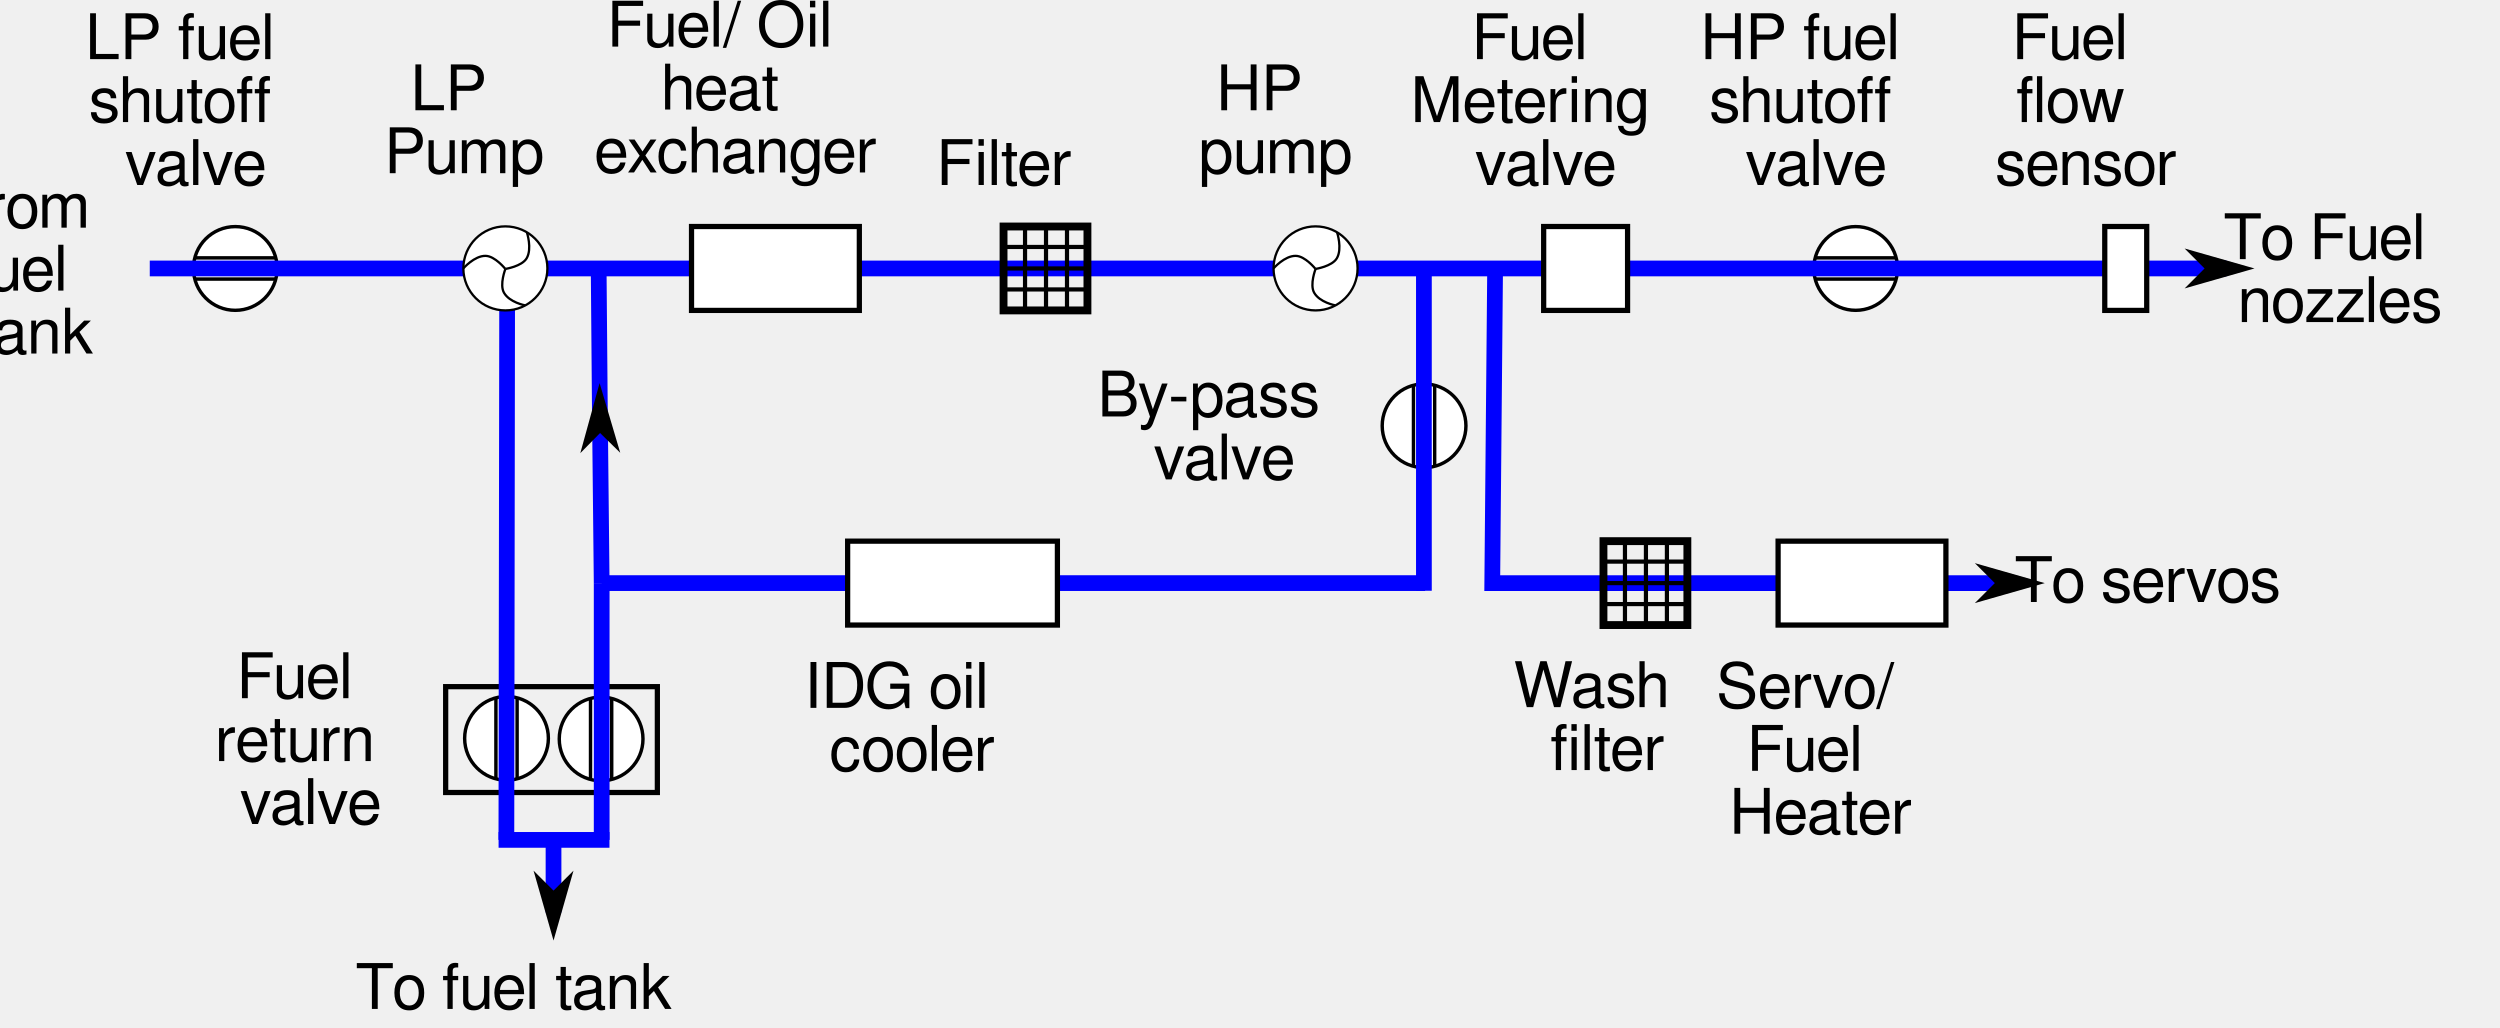
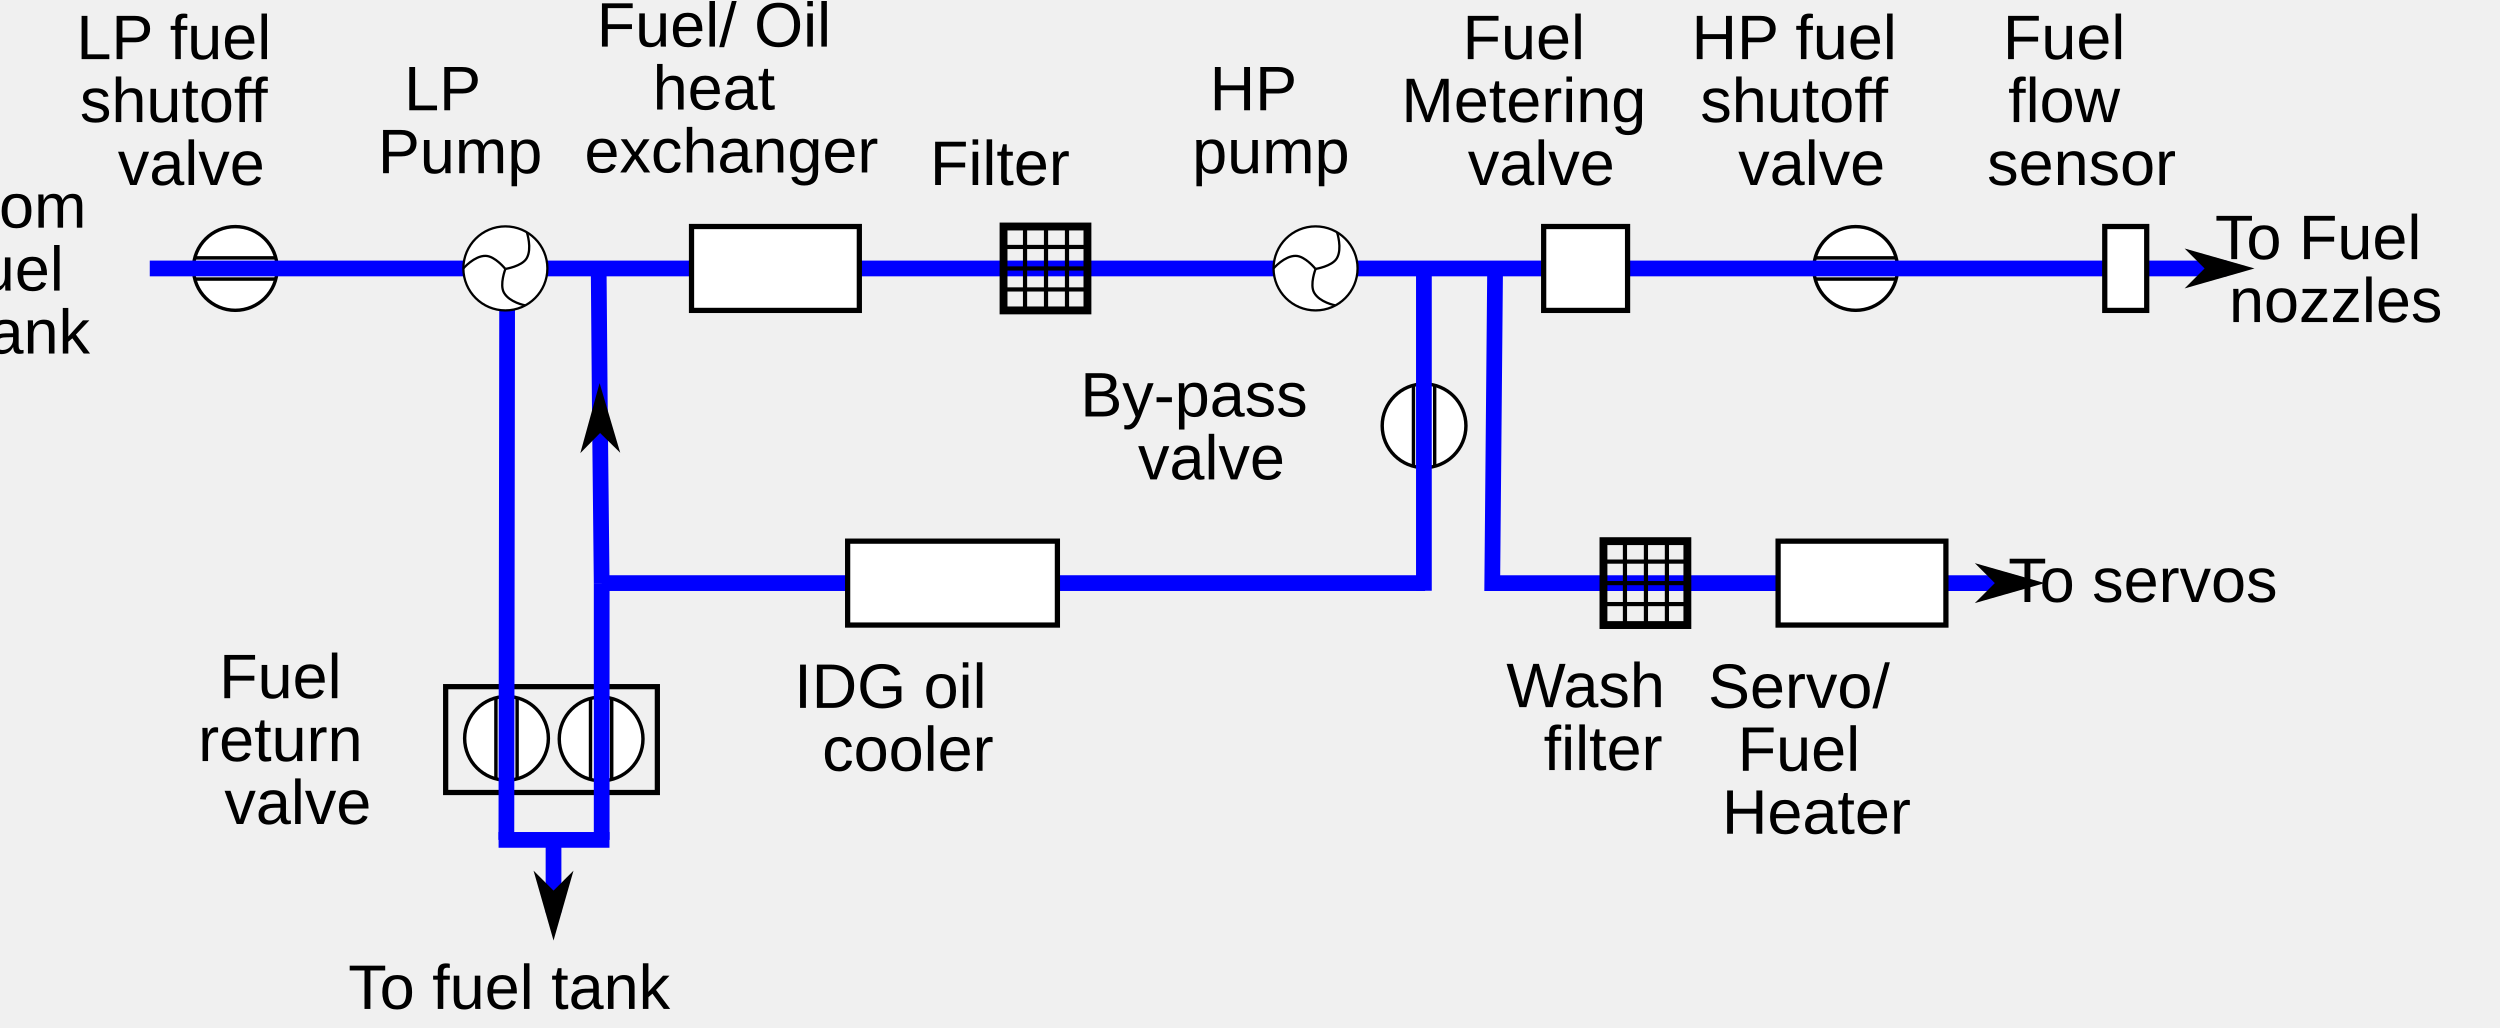
<svg xmlns="http://www.w3.org/2000/svg" width="595.91" height="244.837" id="svg2" version="1.0">
  <defs id="defs4">
    <marker orient="auto" refY="0" refX="0" id="Arrow1Send" style="overflow:visible">
      <path id="path4442" d="M 0,0 5,-5 -12.5,0 5,5 0,0 Z" style="fill-rule:evenodd;stroke:#000000;stroke-width:1pt;marker-start:none" transform="matrix(-0.2,0,0,-0.2,-1.2,0)" />
    </marker>
  </defs>
  <g id="layer1" transform="translate(-142.3745,31.62948)">
-     <g transform="matrix(0,0.2526221,-0.2526221,0,301.3707,-77.52846)" id="g2845">
+     <g transform="matrix(0,0.2526221,-0.2526221,0,301.3707,-77.52846)" id="g2845" style="">
      <path d="m 317,406.862 c 0,24.024 -19.476,43.5 -43.5,43.5 -24.024,0 -43.5,-19.476 -43.5,-43.5 0,-24.024 19.476,-43.5 43.5,-43.5 24.024,0 43.5,19.476 43.5,43.5 z" transform="matrix(0.908057,0,0,0.908057,186.6465,37.90804)" style="color:#000000;display:inline;overflow:visible;visibility:visible;opacity:1;fill:#ffffff;fill-opacity:1;fill-rule:nonzero;stroke:#000000;stroke-width:3.565;stroke-linecap:round;stroke-linejoin:round;stroke-miterlimit:4;stroke-dasharray:none;stroke-dashoffset:0;stroke-opacity:1;marker:none;marker-start:none;marker-mid:none;marker-end:none" id="path2839" />
      <path d="m 425,369.112 0,76.375" style="fill:none;fill-opacity:0.75;fill-rule:evenodd;stroke:#000000;stroke-width:3.24px;stroke-linecap:butt;stroke-linejoin:miter;stroke-opacity:1" id="path2841" />
      <path d="m 445,368.987 0,76.375" style="fill:none;fill-opacity:0.75;fill-rule:evenodd;stroke:#000000;stroke-width:3.24px;stroke-linecap:butt;stroke-linejoin:miter;stroke-opacity:1" id="path2843" />
    </g>
-     <g transform="matrix(0,0.2526221,-0.2526221,0,687.6099,-77.52846)" id="g4392">
+     <g transform="matrix(0,0.2526221,-0.2526221,0,687.6099,-77.52846)" id="g4392" style="">
      <path d="m 317,406.862 c 0,24.024 -19.476,43.5 -43.5,43.5 -24.024,0 -43.5,-19.476 -43.5,-43.5 0,-24.024 19.476,-43.5 43.5,-43.5 24.024,0 43.5,19.476 43.5,43.5 z" transform="matrix(0.908057,0,0,0.908057,186.6465,37.90804)" style="color:#000000;display:inline;overflow:visible;visibility:visible;opacity:1;fill:#ffffff;fill-opacity:1;fill-rule:nonzero;stroke:#000000;stroke-width:3.565;stroke-linecap:round;stroke-linejoin:round;stroke-miterlimit:4;stroke-dasharray:none;stroke-dashoffset:0;stroke-opacity:1;marker:none;marker-start:none;marker-mid:none;marker-end:none" id="path4394" />
      <path d="m 425,369.112 0,76.375" style="fill:none;fill-opacity:0.75;fill-rule:evenodd;stroke:#000000;stroke-width:3.24px;stroke-linecap:butt;stroke-linejoin:miter;stroke-opacity:1" id="path4396" />
      <path d="m 445,368.987 0,76.375" style="fill:none;fill-opacity:0.75;fill-rule:evenodd;stroke:#000000;stroke-width:3.24px;stroke-linecap:butt;stroke-linejoin:miter;stroke-opacity:1" id="path4398" />
    </g>
    <path style="fill:none;fill-rule:evenodd;stroke:#0000ff;stroke-width:3.75;stroke-linecap:butt;stroke-linejoin:miter;stroke-miterlimit:4;stroke-dasharray:none;stroke-opacity:1;marker-end:url(#Arrow1Send)" d="m 178.074,32.362 495,0" id="path4376" />
    <g id="g4367" transform="translate(231.5817,-60)" style="fill:none">
      <rect y="82.362" x="150" height="20" width="20" id="rect2401" style="opacity:1;fill:none;fill-opacity:1;stroke:#000000;stroke-width:1.875;stroke-miterlimit:4;stroke-dasharray:none;stroke-dashoffset:0;stroke-opacity:1" />
      <path id="path4355" d="m 155.125,82.362 0,20" style="fill:none;fill-rule:evenodd;stroke:#000000;stroke-width:1px;stroke-linecap:butt;stroke-linejoin:miter;stroke-opacity:1" />
      <path id="path4357" d="m 160.125,82.362 0,20" style="fill:none;fill-rule:evenodd;stroke:#000000;stroke-width:1px;stroke-linecap:butt;stroke-linejoin:miter;stroke-opacity:1" />
      <path id="path4359" d="m 165.125,82.362 0,20" style="fill:none;fill-rule:evenodd;stroke:#000000;stroke-width:1px;stroke-linecap:butt;stroke-linejoin:miter;stroke-opacity:1" />
      <path id="path4361" d="m 150,87.237 20,0" style="fill:none;fill-rule:evenodd;stroke:#000000;stroke-width:1px;stroke-linecap:butt;stroke-linejoin:miter;stroke-opacity:1" />
      <path id="path4363" d="m 150,92.362 20,0" style="fill:none;fill-rule:evenodd;stroke:#000000;stroke-width:1px;stroke-linecap:butt;stroke-linejoin:miter;stroke-opacity:1" />
      <path id="path4365" d="m 150,97.362 20,0" style="fill:none;fill-rule:evenodd;stroke:#000000;stroke-width:1px;stroke-linecap:butt;stroke-linejoin:miter;stroke-opacity:1" />
    </g>
    <rect style="color:#000000;display:inline;overflow:visible;visibility:visible;opacity:1;fill:none;fill-opacity:1;fill-rule:nonzero;stroke:#000000;stroke-width:1.25;stroke-linecap:butt;stroke-linejoin:miter;stroke-miterlimit:4;stroke-dasharray:none;stroke-dashoffset:0;stroke-opacity:1;marker:none;marker-start:none;marker-mid:none;marker-end:none;enable-background:accumulate" id="rect2295" width="50.459" height="25.229" x="248.605" y="132.045" />
-     <g transform="matrix(-0.2526221,0,0,-0.2526221,372.9991,247.2708)" id="g4718">
+     <g transform="matrix(-0.2526221,0,0,-0.2526221,372.9991,247.2708)" id="g4718" style="">
      <path d="m 317,406.862 c 0,24.024 -19.476,43.5 -43.5,43.5 -24.024,0 -43.5,-19.476 -43.5,-43.5 0,-24.024 19.476,-43.5 43.5,-43.5 24.024,0 43.5,19.476 43.5,43.5 z" transform="matrix(0.908057,0,0,0.908057,186.6465,37.90804)" style="color:#000000;display:inline;overflow:visible;visibility:visible;opacity:1;fill:#ffffff;fill-opacity:1;fill-rule:nonzero;stroke:#000000;stroke-width:3.565;stroke-linecap:round;stroke-linejoin:round;stroke-miterlimit:4;stroke-dasharray:none;stroke-dashoffset:0;stroke-opacity:1;marker:none;marker-start:none;marker-mid:none;marker-end:none" id="path4720" />
      <path d="m 425,369.112 0,76.375" style="fill:none;fill-opacity:0.75;fill-rule:evenodd;stroke:#000000;stroke-width:3.24px;stroke-linecap:butt;stroke-linejoin:miter;stroke-opacity:1" id="path4722" />
      <path d="m 445,368.987 0,76.375" style="fill:none;fill-opacity:0.75;fill-rule:evenodd;stroke:#000000;stroke-width:3.24px;stroke-linecap:butt;stroke-linejoin:miter;stroke-opacity:1" id="path4724" />
    </g>
    <path style="color:#000000;display:inline;overflow:visible;visibility:visible;opacity:1;fill:none;fill-opacity:1;fill-rule:evenodd;stroke:#0000ff;stroke-width:3.75;stroke-linecap:butt;stroke-linejoin:miter;stroke-miterlimit:4;stroke-dasharray:none;stroke-dashoffset:0;stroke-opacity:1;marker:none;marker-start:none;marker-mid:none;marker-end:none;enable-background:accumulate" d="m 263.267,32.481 -0.191,136.087" id="path4674" />
-     <g transform="matrix(0.2534958,0,0,0.2535684,194.3944,-70.82122)" id="g2833">
+     <g transform="matrix(0.2534958,0,0,0.2535684,194.3944,-70.82122)" id="g2833" style="">
      <path d="m 317,406.862 c 0,24.024 -19.476,43.5 -43.5,43.5 -24.024,0 -43.5,-19.476 -43.5,-43.5 0,-24.024 19.476,-43.5 43.5,-43.5 24.024,0 43.5,19.476 43.5,43.5 z" transform="matrix(0.908057,0,0,0.908057,21.64633,37.40783)" style="color:#000000;display:inline;overflow:visible;visibility:visible;opacity:1;fill:#ffffff;fill-opacity:1;fill-rule:nonzero;stroke:#000000;stroke-width:2.378;stroke-linecap:round;stroke-linejoin:round;stroke-miterlimit:4;stroke-dasharray:none;stroke-dashoffset:0;stroke-opacity:1;marker:none;marker-start:none;marker-mid:none;marker-end:none" id="path1904" />
      <path d="m 270,407.362 c 0,0 15.497,-2.364 20,-10 5.327,-9.033 0.232,-24.305 0.232,-24.305" style="fill:none;fill-opacity:0.75;fill-rule:evenodd;stroke:#000000;stroke-width:2.161px;stroke-linecap:butt;stroke-linejoin:miter;stroke-opacity:1" id="path2809" />
      <path d="m 269.974,407.394 c 0,0 -9.796,-12.239 -18.66,-12.321 -10.486,-0.097 -20.837,11.788 -20.837,11.788" style="fill:none;fill-opacity:0.75;fill-rule:evenodd;stroke:#000000;stroke-width:2.161px;stroke-linecap:butt;stroke-linejoin:miter;stroke-opacity:1" id="path2811" />
      <path d="m 270.014,407.4 c 0,0 -5.701,14.603 -1.34,22.321 5.159,9.13 19.787,11.862 19.787,11.862" style="fill:none;fill-opacity:0.75;fill-rule:evenodd;stroke:#000000;stroke-width:2.161px;stroke-linecap:butt;stroke-linejoin:miter;stroke-opacity:1" id="path2813" />
    </g>
    <rect style="opacity:1;fill:#ffffff;fill-opacity:1;stroke:#000000;stroke-width:1.25;stroke-miterlimit:4;stroke-dasharray:none;stroke-dashoffset:0;stroke-opacity:1" id="rect4378" width="40" height="20" x="307.208" y="22.362" />
-     <g transform="matrix(0.2534958,0,0,0.2535684,387.514,-70.82122)" id="g4380">
+     <g transform="matrix(0.2534958,0,0,0.2535684,387.514,-70.82122)" id="g4380" style="">
      <path d="m 317,406.862 c 0,24.024 -19.476,43.5 -43.5,43.5 -24.024,0 -43.5,-19.476 -43.5,-43.5 0,-24.024 19.476,-43.5 43.5,-43.5 24.024,0 43.5,19.476 43.5,43.5 z" transform="matrix(0.908057,0,0,0.908057,21.64633,37.40783)" style="color:#000000;display:inline;overflow:visible;visibility:visible;opacity:1;fill:#ffffff;fill-opacity:1;fill-rule:nonzero;stroke:#000000;stroke-width:2.378;stroke-linecap:round;stroke-linejoin:round;stroke-miterlimit:4;stroke-dasharray:none;stroke-dashoffset:0;stroke-opacity:1;marker:none;marker-start:none;marker-mid:none;marker-end:none" id="path4382" />
      <path d="m 270,407.362 c 0,0 15.497,-2.364 20,-10 5.327,-9.033 0.232,-24.305 0.232,-24.305" style="fill:none;fill-opacity:0.75;fill-rule:evenodd;stroke:#000000;stroke-width:2.161px;stroke-linecap:butt;stroke-linejoin:miter;stroke-opacity:1" id="path4384" />
      <path d="m 269.974,407.394 c 0,0 -9.796,-12.239 -18.66,-12.321 -10.486,-0.097 -20.837,11.788 -20.837,11.788" style="fill:none;fill-opacity:0.75;fill-rule:evenodd;stroke:#000000;stroke-width:2.161px;stroke-linecap:butt;stroke-linejoin:miter;stroke-opacity:1" id="path4386" />
      <path d="m 270.014,407.4 c 0,0 -5.701,14.603 -1.34,22.321 5.159,9.13 19.787,11.862 19.787,11.862" style="fill:none;fill-opacity:0.75;fill-rule:evenodd;stroke:#000000;stroke-width:2.161px;stroke-linecap:butt;stroke-linejoin:miter;stroke-opacity:1" id="path4388" />
    </g>
    <rect style="opacity:1;fill:#ffffff;fill-opacity:1;stroke:#000000;stroke-width:1.25;stroke-miterlimit:4;stroke-dasharray:none;stroke-dashoffset:0;stroke-opacity:1" id="rect4390" width="20" height="20" x="510.328" y="22.362" />
    <rect style="opacity:1;fill:#ffffff;fill-opacity:1;stroke:#000000;stroke-width:1.25;stroke-miterlimit:4;stroke-dasharray:none;stroke-dashoffset:0;stroke-opacity:1" id="rect4400" width="10" height="20" x="644.074" y="22.362" />
-     <text xml:space="preserve" style="font-style:normal;font-variant:normal;font-weight:normal;font-stretch:normal;font-size:15px;line-height:100%;font-family:FreeSans;-inkscape-font-specification:'FreeSans, Normal';text-align:center;writing-mode:lr-tb;text-anchor:middle;fill:#000000;fill-opacity:1;stroke:none;stroke-width:1px;stroke-linecap:butt;stroke-linejoin:miter;stroke-opacity:1" x="198.393" y="-17.534" id="text4402">
+     <text xml:space="preserve" style="font-style:normal;font-variant:normal;font-weight:normal;font-stretch:normal;font-size:15px;line-height:100%;font-family:Arial;-inkscape-font-specification:'Arial, Normal';text-align:center;writing-mode:lr;text-anchor:middle;fill:#000000;fill-opacity:1;stroke:none;stroke-width:1px;stroke-linecap:butt;stroke-linejoin:miter;stroke-opacity:1;" x="198.393" y="-17.534" id="text4402">
      <tspan id="tspan4404" x="198.393" y="-17.534">LP fuel</tspan>
      <tspan x="198.393" y="-2.534" id="tspan4406">shutoff</tspan>
      <tspan x="198.393" y="12.466" id="tspan4408">valve</tspan>
    </text>
-     <text xml:space="preserve" style="font-style:normal;font-variant:normal;font-weight:normal;font-stretch:normal;font-size:15px;line-height:100%;font-family:FreeSans;-inkscape-font-specification:'FreeSans, Normal';text-align:center;writing-mode:lr-tb;text-anchor:middle;fill:#000000;fill-opacity:1;stroke:none;stroke-width:1px;stroke-linecap:butt;stroke-linejoin:miter;stroke-opacity:1" x="160.074" y="22.643" id="text4410">
+     <text xml:space="preserve" style="font-style:normal;font-variant:normal;font-weight:normal;font-stretch:normal;font-size:15px;line-height:100%;font-family:Arial;-inkscape-font-specification:'Arial, Normal';text-align:center;writing-mode:lr;text-anchor:middle;fill:#000000;fill-opacity:1;stroke:none;stroke-width:1px;stroke-linecap:butt;stroke-linejoin:miter;stroke-opacity:1;" x="160.074" y="22.643" id="text4410">
      <tspan id="tspan4412" x="160.074" y="22.643">From</tspan>
      <tspan x="160.074" y="37.643" id="tspan4416">fuel</tspan>
      <tspan x="160.074" y="52.643" id="tspan3627">tank</tspan>
    </text>
-     <text xml:space="preserve" style="font-style:normal;font-variant:normal;font-weight:normal;font-stretch:normal;font-size:15px;line-height:100%;font-family:FreeSans;-inkscape-font-specification:'FreeSans, Normal';text-align:center;writing-mode:lr-tb;text-anchor:middle;fill:#000000;fill-opacity:1;stroke:none;stroke-width:1px;stroke-linecap:butt;stroke-linejoin:miter;stroke-opacity:1" x="709.534" y="30.143" id="text4418">
+     <text xml:space="preserve" style="font-style:normal;font-variant:normal;font-weight:normal;font-stretch:normal;font-size:15px;line-height:100%;font-family:Arial;-inkscape-font-specification:'Arial, Normal';text-align:center;writing-mode:lr;text-anchor:middle;fill:#000000;fill-opacity:1;stroke:none;stroke-width:1px;stroke-linecap:butt;stroke-linejoin:miter;stroke-opacity:1;" x="709.534" y="30.143" id="text4418">
      <tspan id="tspan4420" x="709.534" y="30.143">To Fuel</tspan>
      <tspan x="709.534" y="45.143" id="tspan4422">nozzles</tspan>
    </text>
-     <text xml:space="preserve" style="font-style:normal;font-variant:normal;font-weight:normal;font-stretch:normal;font-size:15px;line-height:100%;font-family:FreeSans;-inkscape-font-specification:'FreeSans, Normal';text-align:center;writing-mode:lr-tb;text-anchor:middle;fill:#000000;fill-opacity:1;stroke:none;stroke-width:1px;stroke-linecap:butt;stroke-linejoin:miter;stroke-opacity:1" x="262.46" y="-5.339" id="text4626">
+     <text xml:space="preserve" style="font-style:normal;font-variant:normal;font-weight:normal;font-stretch:normal;font-size:15px;line-height:100%;font-family:Arial;-inkscape-font-specification:'Arial, Normal';text-align:center;writing-mode:lr;text-anchor:middle;fill:#000000;fill-opacity:1;stroke:none;stroke-width:1px;stroke-linecap:butt;stroke-linejoin:miter;stroke-opacity:1;" x="262.46" y="-5.339" id="text4626">
      <tspan id="tspan4628" x="262.46" y="-5.339">LP</tspan>
      <tspan x="262.46" y="9.661" id="tspan4630">Pump</tspan>
    </text>
-     <text xml:space="preserve" style="font-style:normal;font-variant:normal;font-weight:normal;font-stretch:normal;font-size:15px;line-height:100%;font-family:FreeSans;-inkscape-font-specification:'FreeSans, Normal';text-align:center;writing-mode:lr-tb;text-anchor:middle;fill:#000000;fill-opacity:1;stroke:none;stroke-width:1px;stroke-linecap:butt;stroke-linejoin:miter;stroke-opacity:1" x="327.134" y="-20.514" id="text4632">
+     <text xml:space="preserve" style="font-style:normal;font-variant:normal;font-weight:normal;font-stretch:normal;font-size:15px;line-height:100%;font-family:Arial;-inkscape-font-specification:'Arial, Normal';text-align:center;writing-mode:lr;text-anchor:middle;fill:#000000;fill-opacity:1;stroke:none;stroke-width:1px;stroke-linecap:butt;stroke-linejoin:miter;stroke-opacity:1;" x="327.134" y="-20.514" id="text4632">
      <tspan id="tspan4634" x="327.134" y="-20.514">Fuel/ Oil</tspan>
      <tspan x="327.134" y="-5.514" id="tspan4636">heat</tspan>
      <tspan x="327.134" y="9.486" id="tspan4638">exchanger</tspan>
    </text>
-     <text xml:space="preserve" style="font-style:normal;font-variant:normal;font-weight:normal;font-stretch:normal;font-size:15px;line-height:100%;font-family:FreeSans;-inkscape-font-specification:'FreeSans, Normal';text-align:center;writing-mode:lr-tb;text-anchor:middle;fill:#000000;fill-opacity:1;stroke:none;stroke-width:1px;stroke-linecap:butt;stroke-linejoin:miter;stroke-opacity:1" x="391.132" y="12.466" id="text4640">
+     <text xml:space="preserve" style="font-style:normal;font-variant:normal;font-weight:normal;font-stretch:normal;font-size:15px;line-height:100%;font-family:Arial;-inkscape-font-specification:'Arial, Normal';text-align:center;writing-mode:lr;text-anchor:middle;fill:#000000;fill-opacity:1;stroke:none;stroke-width:1px;stroke-linecap:butt;stroke-linejoin:miter;stroke-opacity:1;" x="391.132" y="12.466" id="text4640">
      <tspan id="tspan4642" x="391.132" y="12.466">Filter</tspan>
    </text>
-     <text xml:space="preserve" style="font-style:normal;font-variant:normal;font-weight:normal;font-stretch:normal;font-size:15px;line-height:100%;font-family:FreeSans;-inkscape-font-specification:'FreeSans, Normal';text-align:center;writing-mode:lr-tb;text-anchor:middle;fill:#000000;fill-opacity:1;stroke:none;stroke-width:1px;stroke-linecap:butt;stroke-linejoin:miter;stroke-opacity:1" x="455.73" y="-5.339" id="text4644">
+     <text xml:space="preserve" style="font-style:normal;font-variant:normal;font-weight:normal;font-stretch:normal;font-size:15px;line-height:100%;font-family:Arial;-inkscape-font-specification:'Arial, Normal';text-align:center;writing-mode:lr;text-anchor:middle;fill:#000000;fill-opacity:1;stroke:none;stroke-width:1px;stroke-linecap:butt;stroke-linejoin:miter;stroke-opacity:1;" x="455.73" y="-5.339" id="text4644">
      <tspan id="tspan4646" x="455.73" y="-5.339">HP</tspan>
      <tspan x="455.73" y="9.661" id="tspan4648">pump</tspan>
    </text>
-     <text xml:space="preserve" style="font-style:normal;font-variant:normal;font-weight:normal;font-stretch:normal;font-size:15px;line-height:100%;font-family:FreeSans;-inkscape-font-specification:'FreeSans, Normal';text-align:center;writing-mode:lr-tb;text-anchor:middle;fill:#000000;fill-opacity:1;stroke:none;stroke-width:1px;stroke-linecap:butt;stroke-linejoin:miter;stroke-opacity:1" x="520.184" y="-17.534" id="text4650">
+     <text xml:space="preserve" style="font-style:normal;font-variant:normal;font-weight:normal;font-stretch:normal;font-size:15px;line-height:100%;font-family:Arial;-inkscape-font-specification:'Arial, Normal';text-align:center;writing-mode:lr;text-anchor:middle;fill:#000000;fill-opacity:1;stroke:none;stroke-width:1px;stroke-linecap:butt;stroke-linejoin:miter;stroke-opacity:1;" x="520.184" y="-17.534" id="text4650">
      <tspan id="tspan4652" x="520.184" y="-17.534">Fuel</tspan>
      <tspan x="520.184" y="-2.534" id="tspan4654">Metering</tspan>
      <tspan x="520.184" y="12.466" id="tspan4656">valve</tspan>
    </text>
-     <text xml:space="preserve" style="font-style:normal;font-variant:normal;font-weight:normal;font-stretch:normal;font-size:15px;line-height:100%;font-family:FreeSans;-inkscape-font-specification:'FreeSans, Normal';text-align:center;writing-mode:lr-tb;text-anchor:middle;fill:#000000;fill-opacity:1;stroke:none;stroke-width:1px;stroke-linecap:butt;stroke-linejoin:miter;stroke-opacity:1" x="584.633" y="-17.534" id="text4658">
+     <text xml:space="preserve" style="font-style:normal;font-variant:normal;font-weight:normal;font-stretch:normal;font-size:15px;line-height:100%;font-family:Arial;-inkscape-font-specification:'Arial, Normal';text-align:center;writing-mode:lr;text-anchor:middle;fill:#000000;fill-opacity:1;stroke:none;stroke-width:1px;stroke-linecap:butt;stroke-linejoin:miter;stroke-opacity:1;" x="584.633" y="-17.534" id="text4658">
      <tspan id="tspan4660" x="584.633" y="-17.534">HP fuel</tspan>
      <tspan x="584.633" y="-2.534" id="tspan4662">shutoff</tspan>
      <tspan x="584.633" y="12.466" id="tspan4664">valve</tspan>
    </text>
-     <text xml:space="preserve" style="font-style:normal;font-variant:normal;font-weight:normal;font-stretch:normal;font-size:15px;line-height:100%;font-family:FreeSans;-inkscape-font-specification:'FreeSans, Normal';text-align:center;writing-mode:lr-tb;text-anchor:middle;fill:#000000;fill-opacity:1;stroke:none;stroke-width:1px;stroke-linecap:butt;stroke-linejoin:miter;stroke-opacity:1" x="648.97" y="-17.534" id="text4666">
+     <text xml:space="preserve" style="font-style:normal;font-variant:normal;font-weight:normal;font-stretch:normal;font-size:15px;line-height:100%;font-family:Arial;-inkscape-font-specification:'Arial, Normal';text-align:center;writing-mode:lr;text-anchor:middle;fill:#000000;fill-opacity:1;stroke:none;stroke-width:1px;stroke-linecap:butt;stroke-linejoin:miter;stroke-opacity:1;" x="648.97" y="-17.534" id="text4666">
      <tspan id="tspan4668" x="648.97" y="-17.534">Fuel</tspan>
      <tspan x="648.97" y="-2.534" id="tspan4670">flow</tspan>
      <tspan x="648.97" y="12.466" id="tspan4672">sensor</tspan>
    </text>
-     <g transform="matrix(0.2526221,0,0,0.2526221,371.9303,-33.04649)" id="g4696">
+     <g transform="matrix(0.2526221,0,0,0.2526221,371.9303,-33.04649)" id="g4696" style="">
      <path d="m 317,406.862 c 0,24.024 -19.476,43.5 -43.5,43.5 -24.024,0 -43.5,-19.476 -43.5,-43.5 0,-24.024 19.476,-43.5 43.5,-43.5 24.024,0 43.5,19.476 43.5,43.5 z" transform="matrix(0.908057,0,0,0.908057,186.6465,37.90804)" style="color:#000000;display:inline;overflow:visible;visibility:visible;opacity:1;fill:#ffffff;fill-opacity:1;fill-rule:nonzero;stroke:#000000;stroke-width:3.565;stroke-linecap:round;stroke-linejoin:round;stroke-miterlimit:4;stroke-dasharray:none;stroke-dashoffset:0;stroke-opacity:1;marker:none;marker-start:none;marker-mid:none;marker-end:none" id="path4698" />
      <path d="m 425,369.112 0,76.375" style="fill:none;fill-opacity:0.75;fill-rule:evenodd;stroke:#000000;stroke-width:3.24px;stroke-linecap:butt;stroke-linejoin:miter;stroke-opacity:1" id="path4700" />
      <path d="m 445,368.987 0,76.375" style="fill:none;fill-opacity:0.75;fill-rule:evenodd;stroke:#000000;stroke-width:3.24px;stroke-linecap:butt;stroke-linejoin:miter;stroke-opacity:1" id="path4702" />
    </g>
    <path style="color:#000000;display:inline;overflow:visible;visibility:visible;opacity:1;fill:none;fill-opacity:1;fill-rule:evenodd;stroke:#0000ff;stroke-width:3.75;stroke-linecap:butt;stroke-linejoin:miter;stroke-miterlimit:4;stroke-dasharray:none;stroke-dashoffset:0;stroke-opacity:1;marker:none;marker-start:none;marker-mid:url(#Arrow1Send);marker-end:none;enable-background:accumulate" d="m 482.074,107.362 -196.282,1.1e-4" id="path4704" />
    <rect style="color:#000000;display:inline;overflow:visible;visibility:visible;opacity:1;fill:#ffffff;fill-opacity:1;fill-rule:nonzero;stroke:#000000;stroke-width:1.25;stroke-linecap:butt;stroke-linejoin:miter;stroke-miterlimit:4;stroke-dasharray:none;stroke-dashoffset:0;stroke-opacity:1;marker:none;marker-start:none;marker-mid:none;marker-end:none;enable-background:accumulate" id="rect4706" width="50" height="20" x="344.421" y="97.362" />
    <path style="color:#000000;display:inline;overflow:visible;visibility:visible;opacity:1;fill:none;fill-opacity:1;fill-rule:evenodd;stroke:#0000ff;stroke-width:3.75;stroke-linecap:butt;stroke-linejoin:miter;stroke-miterlimit:4;stroke-dasharray:none;stroke-dashoffset:0;stroke-opacity:1;marker:none;marker-start:none;marker-mid:url(#Arrow1Send);marker-end:none;enable-background:accumulate" d="M 285.792,107.362 285.362,66.378 285.074,32.362" id="path4710" />
    <path style="color:#000000;display:inline;overflow:visible;visibility:visible;opacity:1;fill:none;fill-opacity:1;fill-rule:evenodd;stroke:#0000ff;stroke-width:3.75;stroke-linecap:butt;stroke-linejoin:miter;stroke-miterlimit:4;stroke-dasharray:none;stroke-dashoffset:0;stroke-opacity:1;marker:none;marker-start:none;marker-mid:none;marker-end:url(#Arrow1Send);enable-background:accumulate" d="m 498.753,32.362 -0.678,75 125,0" id="path4726" />
    <g id="g4728" transform="translate(374.5817,15)" style="fill:none">
      <rect y="82.362" x="150" height="20" width="20" id="rect4730" style="opacity:1;fill:none;fill-opacity:1;stroke:#000000;stroke-width:1.875;stroke-miterlimit:4;stroke-dasharray:none;stroke-dashoffset:0;stroke-opacity:1" />
      <path id="path4732" d="m 155.125,82.362 0,20" style="fill:none;fill-rule:evenodd;stroke:#000000;stroke-width:1px;stroke-linecap:butt;stroke-linejoin:miter;stroke-opacity:1" />
      <path id="path4734" d="m 160.125,82.362 0,20" style="fill:none;fill-rule:evenodd;stroke:#000000;stroke-width:1px;stroke-linecap:butt;stroke-linejoin:miter;stroke-opacity:1" />
      <path id="path4736" d="m 165.125,82.362 0,20" style="fill:none;fill-rule:evenodd;stroke:#000000;stroke-width:1px;stroke-linecap:butt;stroke-linejoin:miter;stroke-opacity:1" />
      <path id="path4738" d="m 150,87.237 20,0" style="fill:none;fill-rule:evenodd;stroke:#000000;stroke-width:1px;stroke-linecap:butt;stroke-linejoin:miter;stroke-opacity:1" />
      <path id="path4740" d="m 150,92.362 20,0" style="fill:none;fill-rule:evenodd;stroke:#000000;stroke-width:1px;stroke-linecap:butt;stroke-linejoin:miter;stroke-opacity:1" />
      <path id="path4742" d="m 150,97.362 20,0" style="fill:none;fill-rule:evenodd;stroke:#000000;stroke-width:1px;stroke-linecap:butt;stroke-linejoin:miter;stroke-opacity:1" />
    </g>
    <rect style="opacity:1;fill:#ffffff;fill-opacity:1;stroke:#000000;stroke-width:1.25;stroke-miterlimit:4;stroke-dasharray:none;stroke-dashoffset:0;stroke-opacity:1" id="rect4744" width="40" height="20" x="566.208" y="97.362" />
-     <text xml:space="preserve" style="font-style:normal;font-variant:normal;font-weight:normal;font-stretch:normal;font-size:15px;line-height:100%;font-family:FreeSans;-inkscape-font-specification:'FreeSans, Normal';text-align:center;writing-mode:lr-tb;text-anchor:middle;fill:#000000;fill-opacity:1;stroke:none;stroke-width:1px;stroke-linecap:butt;stroke-linejoin:miter;stroke-opacity:1" x="274.162" y="208.862" id="text4746">
+     <text xml:space="preserve" style="font-style:normal;font-variant:normal;font-weight:normal;font-stretch:normal;font-size:15px;line-height:100%;font-family:Arial;-inkscape-font-specification:'Arial, Normal';text-align:center;writing-mode:lr;text-anchor:middle;fill:#000000;fill-opacity:1;stroke:none;stroke-width:1px;stroke-linecap:butt;stroke-linejoin:miter;stroke-opacity:1;" x="274.162" y="208.862" id="text4746">
      <tspan id="tspan4748" x="274.162" y="208.862">To fuel tank</tspan>
    </text>
-     <text xml:space="preserve" style="font-style:normal;font-variant:normal;font-weight:normal;font-stretch:normal;font-size:15px;line-height:100%;font-family:FreeSans;-inkscape-font-specification:'FreeSans, Normal';text-align:center;writing-mode:lr-tb;text-anchor:middle;fill:#000000;fill-opacity:1;stroke:none;stroke-width:1px;stroke-linecap:butt;stroke-linejoin:miter;stroke-opacity:1" x="663.574" y="111.862" id="text4750">
+     <text xml:space="preserve" style="font-style:normal;font-variant:normal;font-weight:normal;font-stretch:normal;font-size:15px;line-height:100%;font-family:Arial;-inkscape-font-specification:'Arial, Normal';text-align:center;writing-mode:lr;text-anchor:middle;fill:#000000;fill-opacity:1;stroke:none;stroke-width:1px;stroke-linecap:butt;stroke-linejoin:miter;stroke-opacity:1;" x="663.574" y="111.862" id="text4750">
      <tspan id="tspan4752" x="663.574" y="111.862">To servos</tspan>
    </text>
-     <text xml:space="preserve" style="font-style:normal;font-variant:normal;font-weight:normal;font-stretch:normal;font-size:15px;line-height:100%;font-family:FreeSans;-inkscape-font-specification:'FreeSans, Normal';text-align:center;writing-mode:lr-tb;text-anchor:middle;fill:#000000;fill-opacity:1;stroke:none;stroke-width:1px;stroke-linecap:butt;stroke-linejoin:miter;stroke-opacity:1" x="585.759" y="137.104" id="text4754">
+     <text xml:space="preserve" style="font-style:normal;font-variant:normal;font-weight:normal;font-stretch:normal;font-size:15px;line-height:100%;font-family:Arial;-inkscape-font-specification:'Arial, Normal';text-align:center;writing-mode:lr;text-anchor:middle;fill:#000000;fill-opacity:1;stroke:none;stroke-width:1px;stroke-linecap:butt;stroke-linejoin:miter;stroke-opacity:1;" x="585.759" y="137.104" id="text4754">
      <tspan id="tspan4756" x="585.759" y="137.104">Servo/</tspan>
      <tspan x="585.759" y="152.104" id="tspan4018">Fuel</tspan>
      <tspan x="585.759" y="167.104" id="tspan4758">Heater</tspan>
    </text>
-     <text xml:space="preserve" style="font-style:normal;font-variant:normal;font-weight:normal;font-stretch:normal;font-size:15px;line-height:100%;font-family:FreeSans;-inkscape-font-specification:'FreeSans, Normal';text-align:center;writing-mode:lr-tb;text-anchor:middle;fill:#000000;fill-opacity:1;stroke:none;stroke-width:1px;stroke-linecap:butt;stroke-linejoin:miter;stroke-opacity:1" x="534.913" y="136.921" id="text4760">
+     <text xml:space="preserve" style="font-style:normal;font-variant:normal;font-weight:normal;font-stretch:normal;font-size:15px;line-height:100%;font-family:Arial;-inkscape-font-specification:'Arial, Normal';text-align:center;writing-mode:lr;text-anchor:middle;fill:#000000;fill-opacity:1;stroke:none;stroke-width:1px;stroke-linecap:butt;stroke-linejoin:miter;stroke-opacity:1;" x="534.913" y="136.921" id="text4760">
      <tspan id="tspan4762" x="534.913" y="136.921">Wash</tspan>
      <tspan x="534.913" y="151.921" id="tspan4764">filter</tspan>
    </text>
-     <text xml:space="preserve" style="font-style:normal;font-variant:normal;font-weight:normal;font-stretch:normal;font-size:15px;line-height:100%;font-family:FreeSans;-inkscape-font-specification:'FreeSans, Normal';text-align:center;writing-mode:lr-tb;text-anchor:middle;fill:#000000;fill-opacity:1;stroke:none;stroke-width:1px;stroke-linecap:butt;stroke-linejoin:miter;stroke-opacity:1" x="369.202" y="137.104" id="text4766">
+     <text xml:space="preserve" style="font-style:normal;font-variant:normal;font-weight:normal;font-stretch:normal;font-size:15px;line-height:100%;font-family:Arial;-inkscape-font-specification:'Arial, Normal';text-align:center;writing-mode:lr;text-anchor:middle;fill:#000000;fill-opacity:1;stroke:none;stroke-width:1px;stroke-linecap:butt;stroke-linejoin:miter;stroke-opacity:1;" x="369.202" y="137.104" id="text4766">
      <tspan id="tspan4768" x="369.202" y="137.104">IDG oil</tspan>
      <tspan x="369.202" y="152.104" id="tspan4770">cooler</tspan>
    </text>
-     <text xml:space="preserve" style="font-style:normal;font-variant:normal;font-weight:normal;font-stretch:normal;font-size:15px;line-height:100%;font-family:FreeSans;-inkscape-font-specification:'FreeSans, Normal';text-align:center;writing-mode:lr-tb;text-anchor:middle;fill:#000000;fill-opacity:1;stroke:none;stroke-width:1px;stroke-linecap:butt;stroke-linejoin:miter;stroke-opacity:1" x="443.563" y="67.643" id="text4772">
-       <tspan id="tspan4774" x="443.563" y="67.643">By-pass</tspan>
-       <tspan x="443.563" y="82.643" id="tspan4776">valve</tspan>
+     <text xml:space="preserve" style="font-style:normal;font-variant:normal;font-weight:normal;font-stretch:normal;font-size:15px;line-height:100%;font-family:Arial;-inkscape-font-specification:'Arial, Normal';text-align:center;writing-mode:lr-tb;text-anchor:middle;fill:#000000;fill-opacity:1;stroke:none;stroke-width:1px;stroke-linecap:butt;stroke-linejoin:miter;stroke-opacity:1" x="441.563" y="67.643" id="text4772">
+       <tspan id="tspan4774" x="441.563" y="67.643">By-pass</tspan>
+       <tspan x="441.563" y="82.643" id="tspan4776">valve</tspan>
    </text>
    <path style="color:#000000;display:inline;overflow:visible;visibility:visible;opacity:1;fill:none;fill-opacity:1;fill-rule:evenodd;stroke:#0000ff;stroke-width:3.75;stroke-linecap:butt;stroke-linejoin:miter;stroke-miterlimit:4;stroke-dasharray:none;stroke-dashoffset:0;stroke-opacity:1;marker:none;marker-start:none;marker-mid:url(#Arrow1Send);marker-end:none;enable-background:accumulate" d="m 481.782,32.362 0,76.823" id="path4778" />
-     <text xml:space="preserve" style="font-style:normal;font-variant:normal;font-weight:normal;font-stretch:normal;font-size:15px;line-height:100%;font-family:FreeSans;-inkscape-font-specification:'FreeSans, Normal';text-align:center;writing-mode:lr-tb;text-anchor:middle;fill:#000000;fill-opacity:1;stroke:none;stroke-width:1px;stroke-linecap:butt;stroke-linejoin:miter;stroke-opacity:1" x="225.792" y="134.789" id="text4780">
-       <tspan id="tspan4782" x="225.792" y="134.789">Fuel</tspan>
-       <tspan x="225.792" y="149.789" id="tspan4784">return</tspan>
-       <tspan x="225.792" y="164.789" id="tspan4786">valve</tspan>
+     <text xml:space="preserve" style="font-style:normal;font-variant:normal;font-weight:normal;font-stretch:normal;font-size:15px;line-height:100%;font-family:Arial;-inkscape-font-specification:'Arial, Normal';text-align:center;writing-mode:lr-tb;text-anchor:middle;fill:#000000;fill-opacity:1;stroke:none;stroke-width:1px;stroke-linecap:butt;stroke-linejoin:miter;stroke-opacity:1" x="223.792" y="134.789" id="text4780">
+       <tspan id="tspan4782" x="223.792" y="134.789">Fuel</tspan>
+       <tspan x="223.792" y="149.789" id="tspan4784">return</tspan>
+       <tspan x="223.792" y="164.789" id="tspan4786">valve</tspan>
    </text>
-     <g transform="matrix(-0.2526221,0,0,-0.2526221,395.5491,247.4168)" id="g2287">
+     <g transform="matrix(-0.2526221,0,0,-0.2526221,395.5491,247.4168)" id="g2287" style="">
      <path d="m 317,406.862 c 0,24.024 -19.476,43.5 -43.5,43.5 -24.024,0 -43.5,-19.476 -43.5,-43.5 0,-24.024 19.476,-43.5 43.5,-43.5 24.024,0 43.5,19.476 43.5,43.5 z" transform="matrix(0.908057,0,0,0.908057,186.6465,37.90804)" style="color:#000000;display:inline;overflow:visible;visibility:visible;opacity:1;fill:#ffffff;fill-opacity:1;fill-rule:nonzero;stroke:#000000;stroke-width:3.565;stroke-linecap:round;stroke-linejoin:round;stroke-miterlimit:4;stroke-dasharray:none;stroke-dashoffset:0;stroke-opacity:1;marker:none;marker-start:none;marker-mid:none;marker-end:none" id="path2289" />
      <path d="m 425,369.112 0,76.375" style="fill:none;fill-opacity:0.75;fill-rule:evenodd;stroke:#000000;stroke-width:3.24px;stroke-linecap:butt;stroke-linejoin:miter;stroke-opacity:1" id="path2291" />
      <path d="m 445,368.987 0,76.375" style="fill:none;fill-opacity:0.75;fill-rule:evenodd;stroke:#000000;stroke-width:3.24px;stroke-linecap:butt;stroke-linejoin:miter;stroke-opacity:1" id="path2293" />
    </g>
    <path style="color:#000000;display:inline;overflow:visible;visibility:visible;opacity:1;fill:none;fill-opacity:1;fill-rule:evenodd;stroke:#0000ff;stroke-width:3.75;stroke-linecap:butt;stroke-linejoin:miter;stroke-miterlimit:4;stroke-dasharray:none;stroke-dashoffset:0;stroke-opacity:1;marker:none;marker-start:none;marker-mid:url(#Arrow1Send);marker-end:none;enable-background:accumulate" d="m 285.792,107.362 0,61.206" id="path2285" />
    <path style="color:#000000;display:inline;overflow:visible;visibility:visible;opacity:1;fill:none;fill-opacity:1;fill-rule:evenodd;stroke:#0000ff;stroke-width:3.75;stroke-linecap:butt;stroke-linejoin:miter;stroke-miterlimit:4;stroke-dasharray:none;stroke-dashoffset:0;stroke-opacity:1;marker:none;marker-start:none;marker-mid:none;marker-end:none;enable-background:accumulate" d="m 261.219,168.568 26.431,0" id="path3268" />
    <path style="color:#000000;display:inline;overflow:visible;visibility:visible;opacity:1;fill:none;fill-opacity:1;fill-rule:evenodd;stroke:#0000ff;stroke-width:3.75;stroke-linecap:butt;stroke-linejoin:miter;stroke-miterlimit:4;stroke-dasharray:none;stroke-dashoffset:0;stroke-opacity:1;marker:none;marker-start:none;marker-mid:none;marker-end:url(#Arrow1Send);enable-background:accumulate" d="m 274.315,168.568 0,17.3" id="path3270" />
  </g>
</svg>
